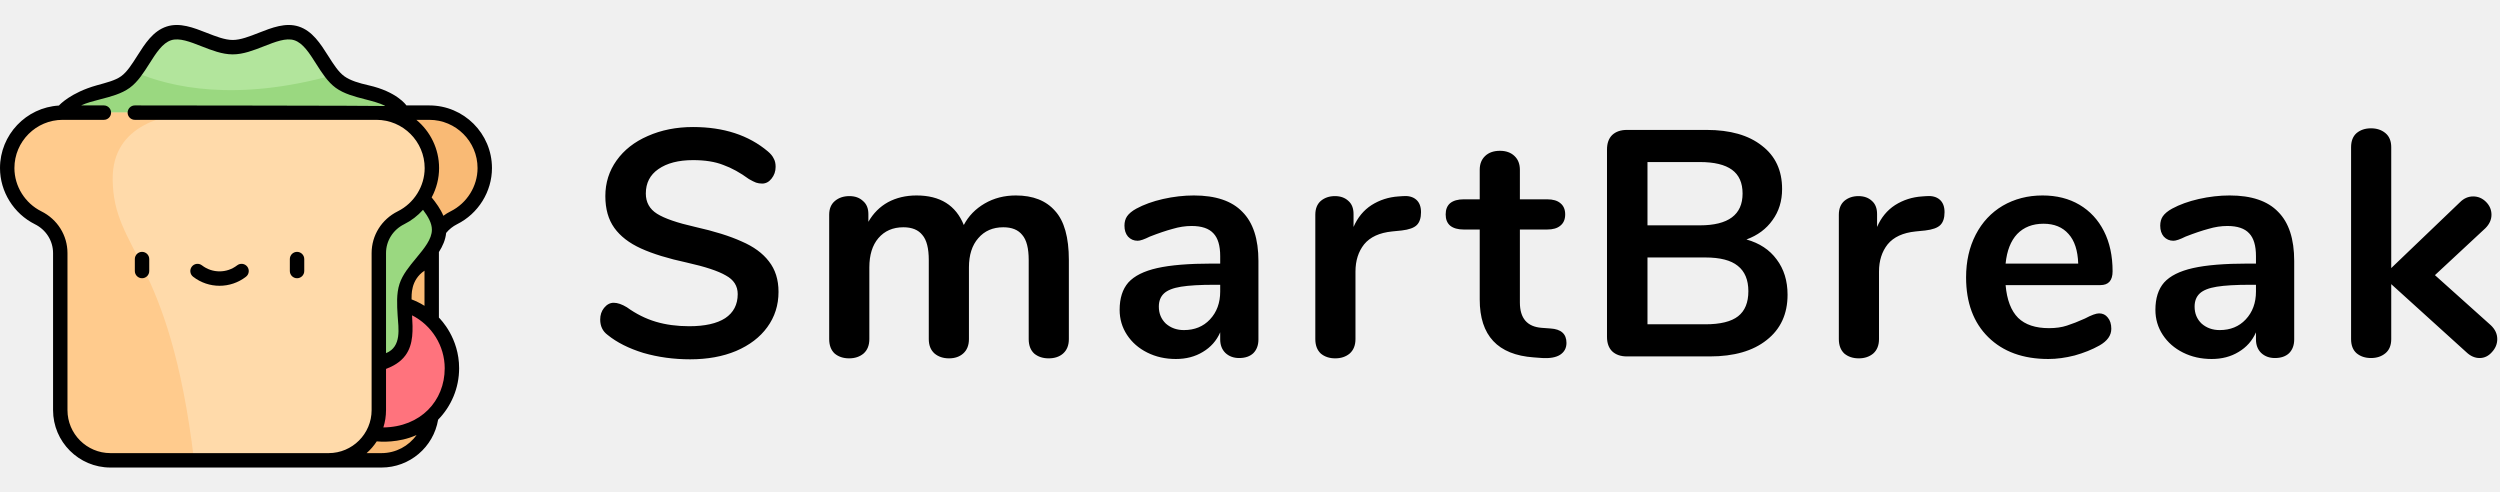
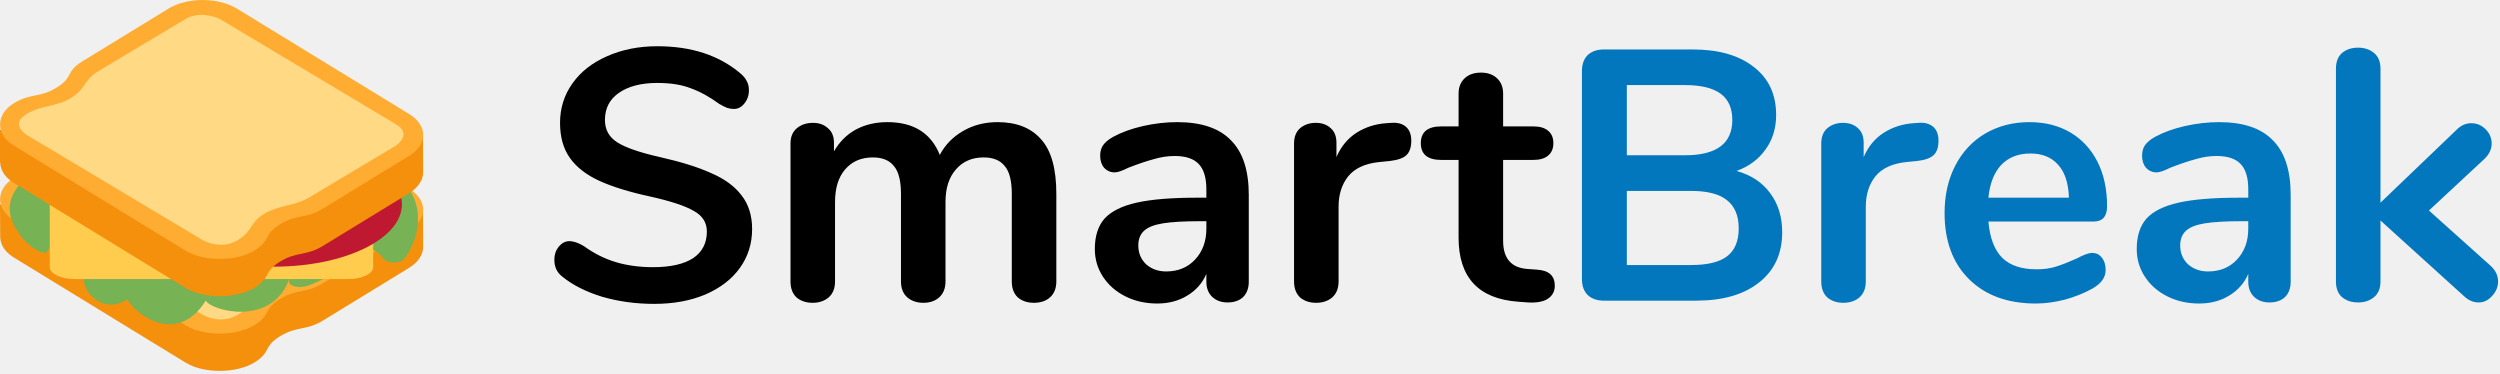
- <svg xmlns="http://www.w3.org/2000/svg" width="498" height="98" viewBox="0 0 498 98" fill="none">
-   <path d="M137.48 71.576C134.195 71.576 131.08 71.149 128.136 70.296C125.235 69.4 122.867 68.205 121.032 66.712C120.051 65.987 119.56 64.963 119.56 63.64C119.56 62.744 119.816 61.976 120.328 61.336C120.883 60.653 121.523 60.312 122.248 60.312C123.016 60.312 123.891 60.611 124.872 61.208C126.707 62.531 128.627 63.491 130.632 64.088C132.637 64.685 134.856 64.984 137.288 64.984C140.403 64.984 142.792 64.451 144.456 63.384C146.12 62.275 146.952 60.675 146.952 58.584C146.952 56.963 146.163 55.725 144.584 54.872C143.048 53.976 140.467 53.123 136.84 52.312C133.085 51.501 130.035 50.563 127.688 49.496C125.341 48.429 123.571 47.064 122.376 45.4C121.181 43.736 120.584 41.624 120.584 39.064C120.584 36.419 121.331 34.051 122.824 31.96C124.317 29.869 126.387 28.248 129.032 27.096C131.72 25.901 134.728 25.304 138.056 25.304C144.157 25.304 149.128 26.925 152.968 30.168C153.523 30.637 153.907 31.107 154.12 31.576C154.376 32.003 154.504 32.557 154.504 33.24C154.504 34.136 154.227 34.925 153.672 35.608C153.16 36.248 152.541 36.568 151.816 36.568C151.389 36.568 150.984 36.504 150.6 36.376C150.259 36.248 149.789 36.013 149.192 35.672C147.443 34.392 145.736 33.453 144.072 32.856C142.451 32.216 140.445 31.896 138.056 31.896C135.155 31.896 132.851 32.493 131.144 33.688C129.48 34.84 128.648 36.461 128.648 38.552C128.648 40.301 129.395 41.645 130.888 42.584C132.381 43.523 134.92 44.397 138.504 45.208C142.301 46.061 145.373 47.021 147.72 48.088C150.109 49.112 151.923 50.435 153.16 52.056C154.44 53.677 155.08 55.704 155.08 58.136C155.08 60.781 154.333 63.128 152.84 65.176C151.389 67.181 149.32 68.76 146.632 69.912C143.987 71.021 140.936 71.576 137.48 71.576ZM202.357 38.936C205.77 38.936 208.373 39.96 210.165 42.008C211.999 44.013 212.917 47.277 212.917 51.8V67.544C212.917 68.781 212.533 69.741 211.765 70.424C211.039 71.064 210.079 71.384 208.885 71.384C207.733 71.384 206.773 71.064 206.005 70.424C205.279 69.741 204.917 68.781 204.917 67.544V51.8C204.917 49.453 204.49 47.789 203.637 46.808C202.826 45.784 201.567 45.272 199.861 45.272C197.77 45.272 196.106 45.997 194.869 47.448C193.631 48.856 193.013 50.797 193.013 53.272V67.544C193.013 68.781 192.629 69.741 191.861 70.424C191.135 71.064 190.197 71.384 189.045 71.384C187.893 71.384 186.933 71.064 186.165 70.424C185.397 69.741 185.013 68.781 185.013 67.544V51.8C185.013 49.453 184.586 47.789 183.733 46.808C182.922 45.784 181.663 45.272 179.957 45.272C177.866 45.272 176.202 45.997 174.965 47.448C173.77 48.856 173.173 50.797 173.173 53.272V67.544C173.173 68.781 172.789 69.741 172.021 70.424C171.253 71.064 170.293 71.384 169.141 71.384C167.989 71.384 167.029 71.064 166.261 70.424C165.535 69.741 165.173 68.781 165.173 67.544V42.776C165.173 41.581 165.557 40.664 166.325 40.024C167.093 39.384 168.053 39.064 169.205 39.064C170.314 39.064 171.21 39.384 171.893 40.024C172.618 40.621 172.981 41.496 172.981 42.648V44.184C173.962 42.477 175.263 41.176 176.885 40.28C178.549 39.384 180.447 38.936 182.581 38.936C187.274 38.936 190.41 40.899 191.989 44.824C192.927 43.032 194.314 41.603 196.149 40.536C197.983 39.469 200.053 38.936 202.357 38.936ZM237.816 38.936C242.168 38.936 245.389 40.024 247.48 42.2C249.613 44.333 250.68 47.597 250.68 51.992V67.608C250.68 68.76 250.338 69.677 249.656 70.36C248.973 71 248.034 71.32 246.84 71.32C245.73 71.32 244.813 70.979 244.088 70.296C243.405 69.613 243.064 68.717 243.064 67.608V66.2C242.338 67.864 241.186 69.165 239.608 70.104C238.072 71.043 236.28 71.512 234.232 71.512C232.141 71.512 230.242 71.085 228.536 70.232C226.829 69.379 225.485 68.205 224.504 66.712C223.522 65.219 223.032 63.555 223.032 61.72C223.032 59.416 223.608 57.603 224.76 56.28C225.954 54.957 227.874 53.997 230.52 53.4C233.165 52.803 236.813 52.504 241.464 52.504H243.064V51.032C243.064 48.941 242.616 47.427 241.72 46.488C240.824 45.507 239.373 45.016 237.368 45.016C236.13 45.016 234.872 45.208 233.592 45.592C232.312 45.933 230.797 46.445 229.048 47.128C227.938 47.683 227.128 47.96 226.616 47.96C225.848 47.96 225.208 47.683 224.696 47.128C224.226 46.573 223.992 45.848 223.992 44.952C223.992 44.227 224.162 43.608 224.504 43.096C224.888 42.541 225.506 42.029 226.36 41.56C227.853 40.749 229.624 40.109 231.672 39.64C233.762 39.171 235.81 38.936 237.816 38.936ZM235.832 65.752C237.965 65.752 239.693 65.048 241.016 63.64C242.381 62.189 243.064 60.333 243.064 58.072V56.728H241.912C239.053 56.728 236.834 56.856 235.256 57.112C233.677 57.368 232.546 57.816 231.864 58.456C231.181 59.096 230.84 59.971 230.84 61.08C230.84 62.445 231.309 63.576 232.248 64.472C233.229 65.325 234.424 65.752 235.832 65.752ZM279.482 39.064C280.591 38.979 281.466 39.213 282.106 39.768C282.746 40.323 283.066 41.155 283.066 42.264C283.066 43.416 282.789 44.269 282.234 44.824C281.679 45.379 280.677 45.741 279.226 45.912L277.306 46.104C274.789 46.36 272.933 47.213 271.738 48.664C270.586 50.115 270.01 51.928 270.01 54.104V67.544C270.01 68.781 269.626 69.741 268.858 70.424C268.09 71.064 267.13 71.384 265.978 71.384C264.826 71.384 263.866 71.064 263.098 70.424C262.373 69.741 262.01 68.781 262.01 67.544V42.776C262.01 41.581 262.373 40.664 263.098 40.024C263.866 39.384 264.805 39.064 265.914 39.064C267.023 39.064 267.919 39.384 268.602 40.024C269.285 40.621 269.626 41.496 269.626 42.648V45.208C270.437 43.331 271.631 41.88 273.21 40.856C274.831 39.832 276.623 39.256 278.586 39.128L279.482 39.064ZM308.841 65.432C310.974 65.56 312.041 66.52 312.041 68.312C312.041 69.336 311.614 70.125 310.761 70.68C309.95 71.192 308.777 71.405 307.241 71.32L305.513 71.192C298.345 70.68 294.761 66.84 294.761 59.672V45.72H291.561C290.409 45.72 289.513 45.464 288.873 44.952C288.276 44.44 287.977 43.693 287.977 42.712C287.977 41.731 288.276 40.984 288.873 40.472C289.513 39.96 290.409 39.704 291.561 39.704H294.761V33.816C294.761 32.664 295.124 31.747 295.849 31.064C296.574 30.381 297.556 30.04 298.793 30.04C299.988 30.04 300.948 30.381 301.673 31.064C302.398 31.747 302.761 32.664 302.761 33.816V39.704H308.201C309.353 39.704 310.228 39.96 310.825 40.472C311.465 40.984 311.785 41.731 311.785 42.712C311.785 43.693 311.465 44.44 310.825 44.952C310.228 45.464 309.353 45.72 308.201 45.72H302.761V60.248C302.761 63.405 304.212 65.091 307.113 65.304L308.841 65.432ZM347.89 47.704C350.493 48.429 352.498 49.752 353.906 51.672C355.357 53.592 356.082 55.939 356.082 58.712C356.082 62.552 354.695 65.56 351.922 67.736C349.191 69.912 345.415 71 340.594 71H324.082C322.845 71 321.863 70.659 321.138 69.976C320.455 69.293 320.114 68.333 320.114 67.096V29.784C320.114 28.547 320.455 27.587 321.138 26.904C321.863 26.221 322.845 25.88 324.082 25.88H339.954C344.647 25.88 348.317 26.925 350.962 29.016C353.65 31.064 354.994 33.944 354.994 37.656C354.994 40.045 354.354 42.115 353.074 43.864C351.837 45.613 350.109 46.893 347.89 47.704ZM328.178 44.888H338.61C344.285 44.888 347.122 42.776 347.122 38.552C347.122 36.419 346.418 34.84 345.01 33.816C343.602 32.792 341.469 32.28 338.61 32.28H328.178V44.888ZM339.698 64.6C342.685 64.6 344.861 64.067 346.226 63C347.591 61.933 348.274 60.269 348.274 58.008C348.274 55.747 347.57 54.061 346.162 52.952C344.797 51.843 342.642 51.288 339.698 51.288H328.178V64.6H339.698ZM383.769 39.064C384.879 38.979 385.753 39.213 386.393 39.768C387.033 40.323 387.353 41.155 387.353 42.264C387.353 43.416 387.076 44.269 386.521 44.824C385.967 45.379 384.964 45.741 383.513 45.912L381.593 46.104C379.076 46.36 377.22 47.213 376.025 48.664C374.873 50.115 374.297 51.928 374.297 54.104V67.544C374.297 68.781 373.913 69.741 373.145 70.424C372.377 71.064 371.417 71.384 370.265 71.384C369.113 71.384 368.153 71.064 367.385 70.424C366.66 69.741 366.297 68.781 366.297 67.544V42.776C366.297 41.581 366.66 40.664 367.385 40.024C368.153 39.384 369.092 39.064 370.201 39.064C371.311 39.064 372.207 39.384 372.889 40.024C373.572 40.621 373.913 41.496 373.913 42.648V45.208C374.724 43.331 375.919 41.88 377.497 40.856C379.119 39.832 380.911 39.256 382.873 39.128L383.769 39.064ZM418.14 62.424C418.866 62.424 419.442 62.701 419.868 63.256C420.338 63.811 420.572 64.557 420.572 65.496C420.572 66.819 419.783 67.928 418.204 68.824C416.754 69.635 415.111 70.296 413.276 70.808C411.442 71.277 409.692 71.512 408.028 71.512C402.994 71.512 399.004 70.061 396.06 67.16C393.116 64.259 391.644 60.291 391.644 55.256C391.644 52.056 392.284 49.219 393.564 46.744C394.844 44.269 396.636 42.349 398.94 40.984C401.287 39.619 403.932 38.936 406.876 38.936C409.692 38.936 412.146 39.555 414.236 40.792C416.327 42.029 417.948 43.779 419.1 46.04C420.252 48.301 420.828 50.968 420.828 54.04C420.828 55.875 420.018 56.792 418.396 56.792H399.516C399.772 59.736 400.604 61.912 402.012 63.32C403.42 64.685 405.468 65.368 408.156 65.368C409.522 65.368 410.716 65.197 411.74 64.856C412.807 64.515 414.002 64.045 415.324 63.448C416.604 62.765 417.543 62.424 418.14 62.424ZM407.068 44.568C404.892 44.568 403.143 45.251 401.82 46.616C400.54 47.981 399.772 49.944 399.516 52.504H413.98C413.895 49.901 413.255 47.939 412.06 46.616C410.866 45.251 409.202 44.568 407.068 44.568ZM444.141 38.936C448.493 38.936 451.714 40.024 453.805 42.2C455.938 44.333 457.005 47.597 457.005 51.992V67.608C457.005 68.76 456.663 69.677 455.981 70.36C455.298 71 454.359 71.32 453.165 71.32C452.055 71.32 451.138 70.979 450.413 70.296C449.73 69.613 449.389 68.717 449.389 67.608V66.2C448.663 67.864 447.511 69.165 445.933 70.104C444.397 71.043 442.605 71.512 440.557 71.512C438.466 71.512 436.567 71.085 434.861 70.232C433.154 69.379 431.81 68.205 430.829 66.712C429.847 65.219 429.357 63.555 429.357 61.72C429.357 59.416 429.933 57.603 431.085 56.28C432.279 54.957 434.199 53.997 436.845 53.4C439.49 52.803 443.138 52.504 447.789 52.504H449.389V51.032C449.389 48.941 448.941 47.427 448.045 46.488C447.149 45.507 445.698 45.016 443.693 45.016C442.455 45.016 441.197 45.208 439.917 45.592C438.637 45.933 437.122 46.445 435.373 47.128C434.263 47.683 433.453 47.96 432.941 47.96C432.173 47.96 431.533 47.683 431.021 47.128C430.551 46.573 430.317 45.848 430.317 44.952C430.317 44.227 430.487 43.608 430.829 43.096C431.213 42.541 431.831 42.029 432.685 41.56C434.178 40.749 435.949 40.109 437.997 39.64C440.087 39.171 442.135 38.936 444.141 38.936ZM442.157 65.752C444.29 65.752 446.018 65.048 447.341 63.64C448.706 62.189 449.389 60.333 449.389 58.072V56.728H448.237C445.378 56.728 443.159 56.856 441.581 57.112C440.002 57.368 438.871 57.816 438.189 58.456C437.506 59.096 437.165 59.971 437.165 61.08C437.165 62.445 437.634 63.576 438.573 64.472C439.554 65.325 440.749 65.752 442.157 65.752ZM496.175 64.792C497.028 65.603 497.455 66.52 497.455 67.544C497.455 68.525 497.092 69.4 496.367 70.168C495.684 70.936 494.874 71.32 493.935 71.32C492.996 71.32 492.122 70.936 491.311 70.168L476.335 56.6V67.544C476.335 68.781 475.951 69.72 475.183 70.36C474.415 71 473.455 71.32 472.303 71.32C471.151 71.32 470.191 71 469.423 70.36C468.698 69.72 468.335 68.781 468.335 67.544V29.336C468.335 28.099 468.698 27.16 469.423 26.52C470.191 25.88 471.151 25.56 472.303 25.56C473.455 25.56 474.415 25.88 475.183 26.52C475.951 27.16 476.335 28.099 476.335 29.336V53.4L490.031 40.28C490.799 39.512 491.674 39.128 492.655 39.128C493.636 39.128 494.49 39.491 495.215 40.216C495.94 40.941 496.303 41.795 496.303 42.776C496.303 43.757 495.898 44.653 495.087 45.464L485.039 54.808L496.175 64.792Z" fill="black" />
-   <g clip-path="url(#clip0)">
-     <path d="M85.517 22.436H23.017C16.941 22.436 11.97 27.408 11.97 33.483C11.97 37.807 14.488 41.57 18.129 43.381C20.813 44.716 22.54 47.422 22.54 50.418V81.702C22.54 87.222 27.015 91.697 32.534 91.697H76C81.52 91.697 85.995 87.222 85.995 81.702V50.418C85.995 47.422 87.722 44.716 90.405 43.381C94.047 41.57 96.564 37.807 96.564 33.483C96.564 27.408 91.593 22.436 85.517 22.436V22.436Z" fill="#F9BA75" />
-     <path d="M90.022 73.357C90.022 80.667 84.096 86.593 76.786 86.593C69.476 86.593 63.551 80.667 63.551 73.357C63.551 66.047 69.476 60.122 76.786 60.122C84.096 60.122 90.022 66.047 90.022 73.357V73.357Z" fill="#FF737D" />
-     <path d="M87.469 45.757C87.469 41.578 82.172 38.288 80.948 34.517C79.679 30.61 81.986 24.843 79.619 21.59C77.228 18.305 71.014 18.729 67.729 16.338C64.476 13.97 62.972 7.916 59.065 6.648C55.294 5.424 50.536 9.398 46.358 9.398C42.179 9.398 37.421 5.424 33.65 6.648C29.743 7.917 28.239 13.97 24.986 16.338C21.701 18.729 15.487 18.305 13.096 21.59C11.681 23.535 11.936 26.377 12.1 29.184L67.729 75.177C71.014 72.786 77.228 73.21 79.619 69.925C81.986 66.672 79.678 60.905 80.947 56.997C82.172 53.226 87.469 49.936 87.469 45.757V45.757Z" fill="#B2E59C" />
-     <path d="M87.469 45.757C87.469 41.578 82.172 38.288 80.948 34.517C79.679 30.61 81.986 24.842 79.619 21.59C77.228 18.305 71.014 18.729 67.729 16.338C67.219 15.967 66.751 15.504 66.311 14.983C46.991 20.329 34.052 17.431 26.9 14.361C26.316 15.135 25.692 15.824 24.986 16.338C21.701 18.729 15.487 18.305 13.096 21.59C11.681 23.534 11.936 26.377 12.1 29.183L67.729 75.176C71.014 72.786 77.228 73.21 79.619 69.925C81.986 66.671 79.678 60.905 80.947 56.996C82.172 53.226 87.469 49.936 87.469 45.757V45.757Z" fill="#9AD880" />
-     <path d="M74.983 22.436H12.482C6.407 22.436 1.436 27.408 1.436 33.483C1.436 37.807 3.953 41.57 7.595 43.381C10.278 44.716 12.005 47.422 12.005 50.418V81.702C12.005 87.222 16.48 91.697 22 91.697H65.466C70.986 91.697 75.46 87.222 75.46 81.702V50.418C75.46 47.422 77.187 44.716 79.871 43.381C83.512 41.57 86.03 37.807 86.03 33.483C86.03 27.408 81.059 22.436 74.983 22.436Z" fill="#FFDAAA" />
-     <path d="M22.445 35.661C22.374 24.703 33.225 22.727 38.817 22.436H12.482C6.407 22.436 1.436 27.408 1.436 33.483C1.436 37.807 3.953 41.57 7.595 43.381C10.278 44.716 12.005 47.422 12.005 50.418V81.702C12.005 87.222 16.48 91.697 22 91.697H38.656C33.757 50.843 22.538 50.193 22.445 35.661Z" fill="#FFCB8D" />
-     <path d="M59.171 50.171C58.378 50.171 57.736 50.813 57.736 51.606V53.989C57.736 54.783 58.378 55.425 59.171 55.425C59.964 55.425 60.607 54.783 60.607 53.989V51.606C60.607 50.813 59.964 50.171 59.171 50.171V50.171Z" fill="black" />
-     <path d="M28.294 50.171C27.502 50.171 26.859 50.813 26.859 51.606V53.989C26.859 54.783 27.502 55.425 28.294 55.425C29.088 55.425 29.73 54.783 29.73 53.989V51.606C29.73 50.813 29.088 50.171 28.294 50.171V50.171Z" fill="black" />
-     <path d="M47.239 52.856C45.175 54.457 42.291 54.457 40.226 52.856C39.6 52.37 38.698 52.483 38.212 53.11C37.727 53.737 37.84 54.638 38.467 55.124C40.017 56.327 41.875 56.928 43.733 56.928C45.591 56.928 47.449 56.327 48.999 55.124C49.626 54.638 49.739 53.737 49.254 53.11C48.767 52.483 47.866 52.37 47.239 52.856V52.856Z" fill="black" />
-     <path d="M88.872 46.4C89.46 45.681 90.204 45.084 91.044 44.667C95.269 42.566 98 38.176 98 33.483C98 26.6 92.401 21.001 85.517 21.001H80.954C80.898 20.914 79.063 18.271 73.44 16.996C71.54 16.566 69.772 16.049 68.573 15.177C67.4 14.323 66.425 12.784 65.393 11.155C63.839 8.703 62.232 6.167 59.508 5.282C56.899 4.436 54.166 5.508 51.523 6.545C49.749 7.242 47.916 7.962 46.358 7.962C44.8 7.962 42.965 7.242 41.192 6.545C38.549 5.508 35.816 4.436 33.207 5.282C30.484 6.167 28.877 8.703 27.323 11.155C26.291 12.784 25.316 14.322 24.142 15.177C22.943 16.049 21.151 16.468 19.275 16.996C14.057 18.462 11.807 20.929 11.745 21.024C5.205 21.408 0 26.849 0 33.483C0 38.176 2.731 42.566 6.956 44.667C9.185 45.775 10.57 47.979 10.57 50.419V81.703C10.57 88.005 15.698 93.133 22 93.133H76C81.597 93.133 86.356 89.07 87.272 83.605C89.859 80.958 91.458 77.342 91.458 73.357C91.458 67.326 87.807 63.66 87.431 63.265V50.207C88.18 49.029 88.737 47.78 88.872 46.4V46.4ZM81.982 59.636C82.008 58.837 81.751 55.814 84.559 53.917V60.92C83.744 60.409 82.88 59.977 81.982 59.636ZM79.209 62.859C79.357 65.325 80.078 69.063 76.896 70.348V50.418C76.896 47.979 78.281 45.775 80.51 44.666C81.952 43.949 83.219 42.965 84.264 41.795C85.298 43.166 86.033 44.459 86.033 45.757C86.033 47.639 84.51 49.476 82.897 51.421C81.565 53.027 80.188 54.687 79.582 56.553C78.948 58.507 79.081 60.719 79.209 62.859ZM95.129 33.483C95.129 37.095 93.024 40.476 89.766 42.096C89.257 42.349 88.774 42.648 88.32 42.986C87.754 41.626 86.86 40.411 85.986 39.33C86.937 37.552 87.466 35.547 87.466 33.483C87.466 29.621 85.702 26.164 82.939 23.872H85.517C90.817 23.872 95.129 28.183 95.129 33.483ZM22 90.261C17.28 90.261 13.441 86.421 13.441 81.702V50.418C13.441 46.883 11.445 43.693 8.234 42.096C4.976 40.476 2.871 37.095 2.871 33.483C2.871 28.184 7.183 23.872 12.482 23.872H20.691C21.484 23.872 22.127 23.229 22.127 22.436C22.127 21.643 21.484 21.001 20.691 21.001H16.149C17.244 20.488 18.595 20.137 19.993 19.776C22.057 19.244 24.191 18.692 25.831 17.499C27.448 16.322 28.617 14.477 29.747 12.693C31.089 10.577 32.354 8.578 34.093 8.014C35.724 7.484 37.87 8.327 40.143 9.219C42.165 10.012 44.256 10.833 46.358 10.833C48.459 10.833 50.55 10.012 52.572 9.219C54.845 8.327 56.99 7.484 58.621 8.014C60.36 8.578 61.627 10.577 62.967 12.693C64.098 14.477 65.267 16.322 66.884 17.499C68.524 18.692 70.658 19.244 72.722 19.776C74.159 20.147 75.546 20.507 76.656 21.044V21.116C76.109 21.043 26.859 21.001 26.859 21.001C26.066 21.001 25.423 21.643 25.423 22.436C25.423 23.229 26.066 23.872 26.859 23.872H74.983C80.283 23.872 84.595 28.183 84.595 33.483C84.595 37.095 82.489 40.476 79.231 42.096C76.02 43.693 74.025 46.883 74.025 50.418V81.702C74.025 86.421 70.186 90.261 65.466 90.261H22ZM76 90.261H73.031C73.804 89.577 74.483 88.79 75.048 87.922C75.624 87.99 79.398 88.29 82.984 86.65C81.424 88.847 78.858 90.261 76 90.261ZM88.587 73.357C88.587 79.864 83.786 85.055 76.364 85.147C76.709 84.059 76.896 82.903 76.896 81.702V73.49C78.268 72.968 79.758 72.172 80.779 70.769C82.399 68.544 82.251 65.637 82.082 62.813C85.993 64.791 88.587 68.875 88.587 73.357V73.357Z" fill="black" />
-   </g>
-   <defs>
-     <clipPath id="clip0">
-       <rect width="98" height="98" fill="white" />
-     </clipPath>
-   </defs>
+ <svg xmlns="http://www.w3.org/2000/svg" width="449" height="67" viewBox="0 0 449 67" fill="none">
+   <path d="M117.48 54.576C114.195 54.576 111.08 54.149 108.136 53.296C105.235 52.4 102.867 51.205 101.032 49.712C100.051 48.987 99.56 47.963 99.56 46.64C99.56 45.744 99.816 44.976 100.328 44.336C100.883 43.653 101.523 43.312 102.248 43.312C103.016 43.312 103.891 43.611 104.872 44.208C106.707 45.531 108.627 46.491 110.632 47.088C112.637 47.685 114.856 47.984 117.288 47.984C120.403 47.984 122.792 47.451 124.456 46.384C126.12 45.275 126.952 43.675 126.952 41.584C126.952 39.963 126.163 38.725 124.584 37.872C123.048 36.976 120.467 36.123 116.84 35.312C113.085 34.501 110.035 33.563 107.688 32.496C105.341 31.429 103.571 30.064 102.376 28.4C101.181 26.736 100.584 24.624 100.584 22.064C100.584 19.419 101.331 17.051 102.824 14.96C104.317 12.869 106.387 11.248 109.032 10.096C111.72 8.901 114.728 8.304 118.056 8.304C124.157 8.304 129.128 9.925 132.968 13.168C133.523 13.637 133.907 14.107 134.12 14.576C134.376 15.003 134.504 15.557 134.504 16.24C134.504 17.136 134.227 17.925 133.672 18.608C133.16 19.248 132.541 19.568 131.816 19.568C131.389 19.568 130.984 19.504 130.6 19.376C130.259 19.248 129.789 19.013 129.192 18.672C127.443 17.392 125.736 16.453 124.072 15.856C122.451 15.216 120.445 14.896 118.056 14.896C115.155 14.896 112.851 15.493 111.144 16.688C109.48 17.84 108.648 19.461 108.648 21.552C108.648 23.301 109.395 24.645 110.888 25.584C112.381 26.523 114.92 27.397 118.504 28.208C122.301 29.061 125.373 30.021 127.72 31.088C130.109 32.112 131.923 33.435 133.16 35.056C134.44 36.677 135.08 38.704 135.08 41.136C135.08 43.781 134.333 46.128 132.84 48.176C131.389 50.181 129.32 51.76 126.632 52.912C123.987 54.021 120.936 54.576 117.48 54.576ZM179.157 21.936C182.57 21.936 185.173 22.96 186.965 25.008C188.799 27.013 189.717 30.277 189.717 34.8V50.544C189.717 51.781 189.333 52.741 188.565 53.424C187.839 54.064 186.879 54.384 185.685 54.384C184.533 54.384 183.573 54.064 182.805 53.424C182.079 52.741 181.717 51.781 181.717 50.544V34.8C181.717 32.453 181.29 30.789 180.437 29.808C179.626 28.784 178.367 28.272 176.661 28.272C174.57 28.272 172.906 28.997 171.669 30.448C170.431 31.856 169.812 33.797 169.812 36.272V50.544C169.812 51.781 169.429 52.741 168.661 53.424C167.935 54.064 166.997 54.384 165.845 54.384C164.693 54.384 163.733 54.064 162.965 53.424C162.197 52.741 161.813 51.781 161.813 50.544V34.8C161.813 32.453 161.386 30.789 160.533 29.808C159.722 28.784 158.463 28.272 156.757 28.272C154.666 28.272 153.002 28.997 151.765 30.448C150.57 31.856 149.973 33.797 149.973 36.272V50.544C149.973 51.781 149.589 52.741 148.821 53.424C148.053 54.064 147.093 54.384 145.941 54.384C144.789 54.384 143.829 54.064 143.061 53.424C142.335 52.741 141.973 51.781 141.973 50.544V25.776C141.973 24.581 142.357 23.664 143.125 23.024C143.893 22.384 144.853 22.064 146.005 22.064C147.114 22.064 148.01 22.384 148.693 23.024C149.418 23.621 149.781 24.496 149.781 25.648V27.184C150.762 25.477 152.063 24.176 153.685 23.28C155.349 22.384 157.247 21.936 159.381 21.936C164.074 21.936 167.21 23.899 168.789 27.824C169.727 26.032 171.114 24.603 172.949 23.536C174.783 22.469 176.853 21.936 179.157 21.936ZM211.416 21.936C215.768 21.936 218.989 23.024 221.08 25.2C223.213 27.333 224.28 30.597 224.28 34.992V50.608C224.28 51.76 223.938 52.677 223.256 53.36C222.573 54 221.634 54.32 220.44 54.32C219.33 54.32 218.413 53.979 217.688 53.296C217.005 52.613 216.664 51.717 216.664 50.608V49.2C215.938 50.864 214.786 52.165 213.208 53.104C211.672 54.043 209.88 54.512 207.832 54.512C205.741 54.512 203.842 54.085 202.135 53.232C200.429 52.379 199.085 51.205 198.104 49.712C197.122 48.219 196.632 46.555 196.632 44.72C196.632 42.416 197.208 40.603 198.36 39.28C199.554 37.957 201.474 36.997 204.12 36.4C206.765 35.803 210.413 35.504 215.064 35.504H216.664V34.032C216.664 31.941 216.216 30.427 215.32 29.488C214.424 28.507 212.973 28.016 210.968 28.016C209.73 28.016 208.472 28.208 207.192 28.592C205.912 28.933 204.397 29.445 202.648 30.128C201.538 30.683 200.728 30.96 200.216 30.96C199.448 30.96 198.808 30.683 198.296 30.128C197.826 29.573 197.592 28.848 197.592 27.952C197.592 27.227 197.762 26.608 198.104 26.096C198.488 25.541 199.106 25.029 199.96 24.56C201.453 23.749 203.224 23.109 205.272 22.64C207.362 22.171 209.41 21.936 211.416 21.936ZM209.432 48.752C211.565 48.752 213.293 48.048 214.616 46.64C215.981 45.189 216.664 43.333 216.664 41.072V39.728H215.512C212.653 39.728 210.434 39.856 208.856 40.112C207.277 40.368 206.146 40.816 205.464 41.456C204.781 42.096 204.44 42.971 204.44 44.08C204.44 45.445 204.909 46.576 205.848 47.472C206.829 48.325 208.024 48.752 209.432 48.752ZM249.882 22.064C250.991 21.979 251.866 22.213 252.506 22.768C253.146 23.323 253.466 24.155 253.466 25.264C253.466 26.416 253.189 27.269 252.634 27.824C252.079 28.379 251.077 28.741 249.626 28.912L247.706 29.104C245.189 29.36 243.333 30.213 242.138 31.664C240.986 33.115 240.41 34.928 240.41 37.104V50.544C240.41 51.781 240.026 52.741 239.258 53.424C238.49 54.064 237.53 54.384 236.378 54.384C235.226 54.384 234.266 54.064 233.498 53.424C232.773 52.741 232.41 51.781 232.41 50.544V25.776C232.41 24.581 232.773 23.664 233.498 23.024C234.266 22.384 235.205 22.064 236.314 22.064C237.423 22.064 238.319 22.384 239.002 23.024C239.685 23.621 240.026 24.496 240.026 25.648V28.208C240.837 26.331 242.031 24.88 243.61 23.856C245.231 22.832 247.023 22.256 248.986 22.128L249.882 22.064ZM276.041 48.432C278.174 48.56 279.241 49.52 279.241 51.312C279.241 52.336 278.814 53.125 277.961 53.68C277.15 54.192 275.977 54.405 274.441 54.32L272.713 54.192C265.545 53.68 261.961 49.84 261.961 42.672V28.72H258.761C257.609 28.72 256.713 28.464 256.073 27.952C255.476 27.44 255.177 26.693 255.177 25.712C255.177 24.731 255.476 23.984 256.073 23.472C256.713 22.96 257.609 22.704 258.761 22.704H261.961V16.816C261.961 15.664 262.324 14.747 263.049 14.064C263.774 13.381 264.756 13.04 265.993 13.04C267.188 13.04 268.148 13.381 268.873 14.064C269.598 14.747 269.961 15.664 269.961 16.816V22.704H275.401C276.553 22.704 277.428 22.96 278.025 23.472C278.665 23.984 278.985 24.731 278.985 25.712C278.985 26.693 278.665 27.44 278.025 27.952C277.428 28.464 276.553 28.72 275.401 28.72H269.961V43.248C269.961 46.405 271.412 48.091 274.313 48.304L276.041 48.432Z" fill="black" />
+   <path d="M311.89 30.704C314.493 31.429 316.498 32.752 317.906 34.672C319.357 36.592 320.082 38.939 320.082 41.712C320.082 45.552 318.695 48.56 315.922 50.736C313.191 52.912 309.415 54 304.594 54H288.082C286.845 54 285.863 53.659 285.138 52.976C284.455 52.293 284.114 51.333 284.114 50.096V12.784C284.114 11.547 284.455 10.587 285.138 9.904C285.863 9.221 286.845 8.88 288.082 8.88H303.954C308.647 8.88 312.317 9.925 314.962 12.016C317.65 14.064 318.994 16.944 318.994 20.656C318.994 23.045 318.354 25.115 317.074 26.864C315.837 28.613 314.109 29.893 311.89 30.704ZM292.178 27.888H302.61C308.285 27.888 311.122 25.776 311.122 21.552C311.122 19.419 310.418 17.84 309.01 16.816C307.602 15.792 305.469 15.28 302.61 15.28H292.178V27.888ZM303.698 47.6C306.685 47.6 308.861 47.067 310.226 46C311.591 44.933 312.274 43.269 312.274 41.008C312.274 38.747 311.57 37.061 310.162 35.952C308.797 34.843 306.642 34.288 303.698 34.288H292.178V47.6H303.698ZM344.57 22.064C345.679 21.979 346.554 22.213 347.194 22.768C347.834 23.323 348.154 24.155 348.154 25.264C348.154 26.416 347.876 27.269 347.322 27.824C346.767 28.379 345.764 28.741 344.314 28.912L342.394 29.104C339.876 29.36 338.02 30.213 336.826 31.664C335.674 33.115 335.098 34.928 335.098 37.104V50.544C335.098 51.781 334.714 52.741 333.946 53.424C333.178 54.064 332.218 54.384 331.066 54.384C329.914 54.384 328.954 54.064 328.186 53.424C327.46 52.741 327.098 51.781 327.098 50.544V25.776C327.098 24.581 327.46 23.664 328.186 23.024C328.954 22.384 329.892 22.064 331.002 22.064C332.111 22.064 333.007 22.384 333.69 23.024C334.372 23.621 334.714 24.496 334.714 25.648V28.208C335.524 26.331 336.719 24.88 338.298 23.856C339.919 22.832 341.711 22.256 343.674 22.128L344.57 22.064ZM375.741 45.424C376.466 45.424 377.042 45.701 377.469 46.256C377.938 46.811 378.173 47.557 378.173 48.496C378.173 49.819 377.383 50.928 375.805 51.824C374.354 52.635 372.711 53.296 370.877 53.808C369.042 54.277 367.293 54.512 365.628 54.512C360.594 54.512 356.605 53.061 353.661 50.16C350.717 47.259 349.245 43.291 349.245 38.256C349.245 35.056 349.885 32.219 351.165 29.744C352.445 27.269 354.237 25.349 356.541 23.984C358.887 22.619 361.533 21.936 364.477 21.936C367.293 21.936 369.746 22.555 371.837 23.792C373.927 25.029 375.549 26.779 376.701 29.04C377.853 31.301 378.429 33.968 378.429 37.04C378.429 38.875 377.618 39.792 375.997 39.792H357.117C357.373 42.736 358.205 44.912 359.613 46.32C361.021 47.685 363.069 48.368 365.757 48.368C367.122 48.368 368.317 48.197 369.341 47.856C370.407 47.515 371.602 47.045 372.925 46.448C374.205 45.765 375.143 45.424 375.741 45.424ZM364.669 27.568C362.493 27.568 360.743 28.251 359.421 29.616C358.141 30.981 357.373 32.944 357.117 35.504H371.581C371.495 32.901 370.855 30.939 369.661 29.616C368.466 28.251 366.802 27.568 364.669 27.568ZM398.541 21.936C402.893 21.936 406.114 23.024 408.205 25.2C410.338 27.333 411.405 30.597 411.405 34.992V50.608C411.405 51.76 411.063 52.677 410.381 53.36C409.698 54 408.759 54.32 407.565 54.32C406.455 54.32 405.538 53.979 404.813 53.296C404.13 52.613 403.789 51.717 403.789 50.608V49.2C403.063 50.864 401.911 52.165 400.333 53.104C398.797 54.043 397.005 54.512 394.957 54.512C392.866 54.512 390.967 54.085 389.26 53.232C387.554 52.379 386.21 51.205 385.229 49.712C384.247 48.219 383.757 46.555 383.757 44.72C383.757 42.416 384.333 40.603 385.485 39.28C386.679 37.957 388.599 36.997 391.245 36.4C393.89 35.803 397.538 35.504 402.189 35.504H403.789V34.032C403.789 31.941 403.341 30.427 402.445 29.488C401.549 28.507 400.098 28.016 398.093 28.016C396.855 28.016 395.597 28.208 394.317 28.592C393.037 28.933 391.522 29.445 389.773 30.128C388.663 30.683 387.853 30.96 387.341 30.96C386.573 30.96 385.933 30.683 385.421 30.128C384.951 29.573 384.717 28.848 384.717 27.952C384.717 27.227 384.887 26.608 385.229 26.096C385.613 25.541 386.231 25.029 387.085 24.56C388.578 23.749 390.349 23.109 392.397 22.64C394.487 22.171 396.535 21.936 398.541 21.936ZM396.557 48.752C398.69 48.752 400.418 48.048 401.741 46.64C403.106 45.189 403.789 43.333 403.789 41.072V39.728H402.637C399.778 39.728 397.559 39.856 395.981 40.112C394.402 40.368 393.271 40.816 392.589 41.456C391.906 42.096 391.565 42.971 391.565 44.08C391.565 45.445 392.034 46.576 392.973 47.472C393.954 48.325 395.149 48.752 396.557 48.752ZM447.375 47.792C448.228 48.603 448.655 49.52 448.655 50.544C448.655 51.525 448.292 52.4 447.567 53.168C446.884 53.936 446.074 54.32 445.135 54.32C444.196 54.32 443.322 53.936 442.511 53.168L427.535 39.6V50.544C427.535 51.781 427.151 52.72 426.383 53.36C425.615 54 424.655 54.32 423.503 54.32C422.351 54.32 421.391 54 420.623 53.36C419.898 52.72 419.535 51.781 419.535 50.544V12.336C419.535 11.099 419.898 10.16 420.623 9.52C421.391 8.88 422.351 8.56 423.503 8.56C424.655 8.56 425.615 8.88 426.383 9.52C427.151 10.16 427.535 11.099 427.535 12.336V36.4L441.231 23.28C441.999 22.512 442.874 22.128 443.855 22.128C444.836 22.128 445.69 22.491 446.415 23.216C447.14 23.941 447.503 24.795 447.503 25.776C447.503 26.757 447.098 27.653 446.287 28.464L436.239 37.808L447.375 47.792Z" fill="#0277BD" />
+   <path d="M75.962 37.868L0 36.715L0.038 42.58C0.076 43.905 0.831 45.234 2.451 46.226L17.882 55.672L33.316 65.116C36.725 67.205 42.577 67.011 45.66 65.116C48.75 63.228 47.206 62.285 50.291 60.393C53.377 58.508 54.918 59.45 58.008 57.565C61.098 55.67 73.444 48.121 73.444 48.121C75.144 47.08 75.993 45.715 75.998 44.347L75.962 37.868Z" fill="#F4900C" />
+   <path d="M73.444 33.858C73.444 33.858 5.539 30.082 2.451 31.97C-0.637 33.858 -0.958 37.437 2.451 39.526L17.882 48.972L33.316 58.418C36.725 60.507 42.577 60.313 45.66 58.418C48.75 56.53 47.206 55.587 50.291 53.695C53.377 51.809 54.918 52.752 58.008 50.867C61.098 48.972 73.442 41.42 73.442 41.42C76.851 39.332 76.853 35.945 73.444 33.858Z" fill="#FFAC33" />
+   <path d="M20.604 47.086L36.401 56.532C36.401 56.532 39.56 58.418 42.72 56.532C45.394 54.931 47.458 51.809 47.458 51.809L20.604 47.086Z" fill="#FFD983" />
+   <path d="M73.145 33.509C68.808 27.725 13.506 23.652 4.83 31.796C3.079 33.442 -0.23 36.756 3.293 41.713C4.83 44.309 8.021 46.001 8.445 45.199C9.435 43.317 11.41 41.673 14.373 41.832C14.205 42.229 15.805 48.997 15.624 49.149C13.557 50.905 17.851 57.008 22.883 53.758C24.136 56.233 31.721 62.344 36.956 53.986C37.997 55.871 48.931 58.74 51.967 50.04C51.942 50.19 51.949 50.317 51.909 50.478C51.71 51.26 53.522 51.937 55.367 51.289C58.471 50.203 62.952 47.506 63.746 44.546C65.96 44.16 67.62 44.774 68.898 46.463C69.53 47.299 71.699 47.5 72.626 46.407C74.262 44.488 76.945 38.581 73.145 33.509Z" fill="#77B255" />
+   <path d="M67.025 47.978C67.025 49.16 65.023 50.12 62.557 50.12H13.405C10.938 50.12 8.937 49.16 8.937 47.978V33.342H67.025V47.978Z" fill="#FFCC4D" />
+   <path d="M72.189 36.686C72.189 42.87 61.943 47.886 49.306 47.886C36.665 47.886 26.421 42.87 26.421 36.686C26.421 30.5 36.665 25.486 49.306 25.486C61.943 25.486 72.189 30.502 72.189 36.686Z" fill="#BE1931" />
+   <path d="M75.962 24.463L0 23.31V29.175H0.038C0.076 30.5 0.831 31.829 2.451 32.821L17.882 42.267L33.316 51.711C36.725 53.8 42.577 53.606 45.66 51.711C48.75 49.823 47.206 48.88 50.291 46.988C53.377 45.102 54.918 46.045 58.008 44.16C61.098 42.265 73.444 34.716 73.444 34.716C75.144 33.675 75.993 32.31 75.998 30.942V30.931L75.962 24.463Z" fill="#F4900C" />
+   <path d="M73.444 20.453L42.579 1.565C39.17 -0.522 33.642 -0.522 30.231 1.565L14.797 11.011C11.712 12.899 13.253 13.844 10.168 15.732C7.082 17.62 5.539 16.675 2.451 18.565C-0.637 20.453 -0.958 24.032 2.451 26.121L33.316 45.011C36.725 47.1 42.577 46.905 45.66 45.011C48.75 43.123 47.206 42.18 50.291 40.288C53.377 38.402 54.918 39.345 58.008 37.459C61.098 35.565 73.442 28.013 73.442 28.013C76.851 25.927 76.853 22.54 73.444 20.453Z" fill="#FFAC33" />
+   <path d="M71.159 22.345L39.561 3.455C39.561 3.455 36.194 1.688 33.24 3.455L17.686 12.754C15.011 14.351 15.378 16.022 12.704 17.62C10.031 19.22 7.478 18.855 4.803 20.453C1.644 22.345 4.803 24.235 4.803 24.235L36.399 43.125C36.399 43.125 39.558 45.011 42.718 43.125C45.392 41.523 44.786 40.004 47.456 38.402C50.13 36.8 52.923 37.019 55.597 35.422C58.272 33.827 71.154 26.121 71.154 26.121C71.154 26.121 74.11 24.108 71.159 22.345Z" fill="#FFD983" />
</svg>
